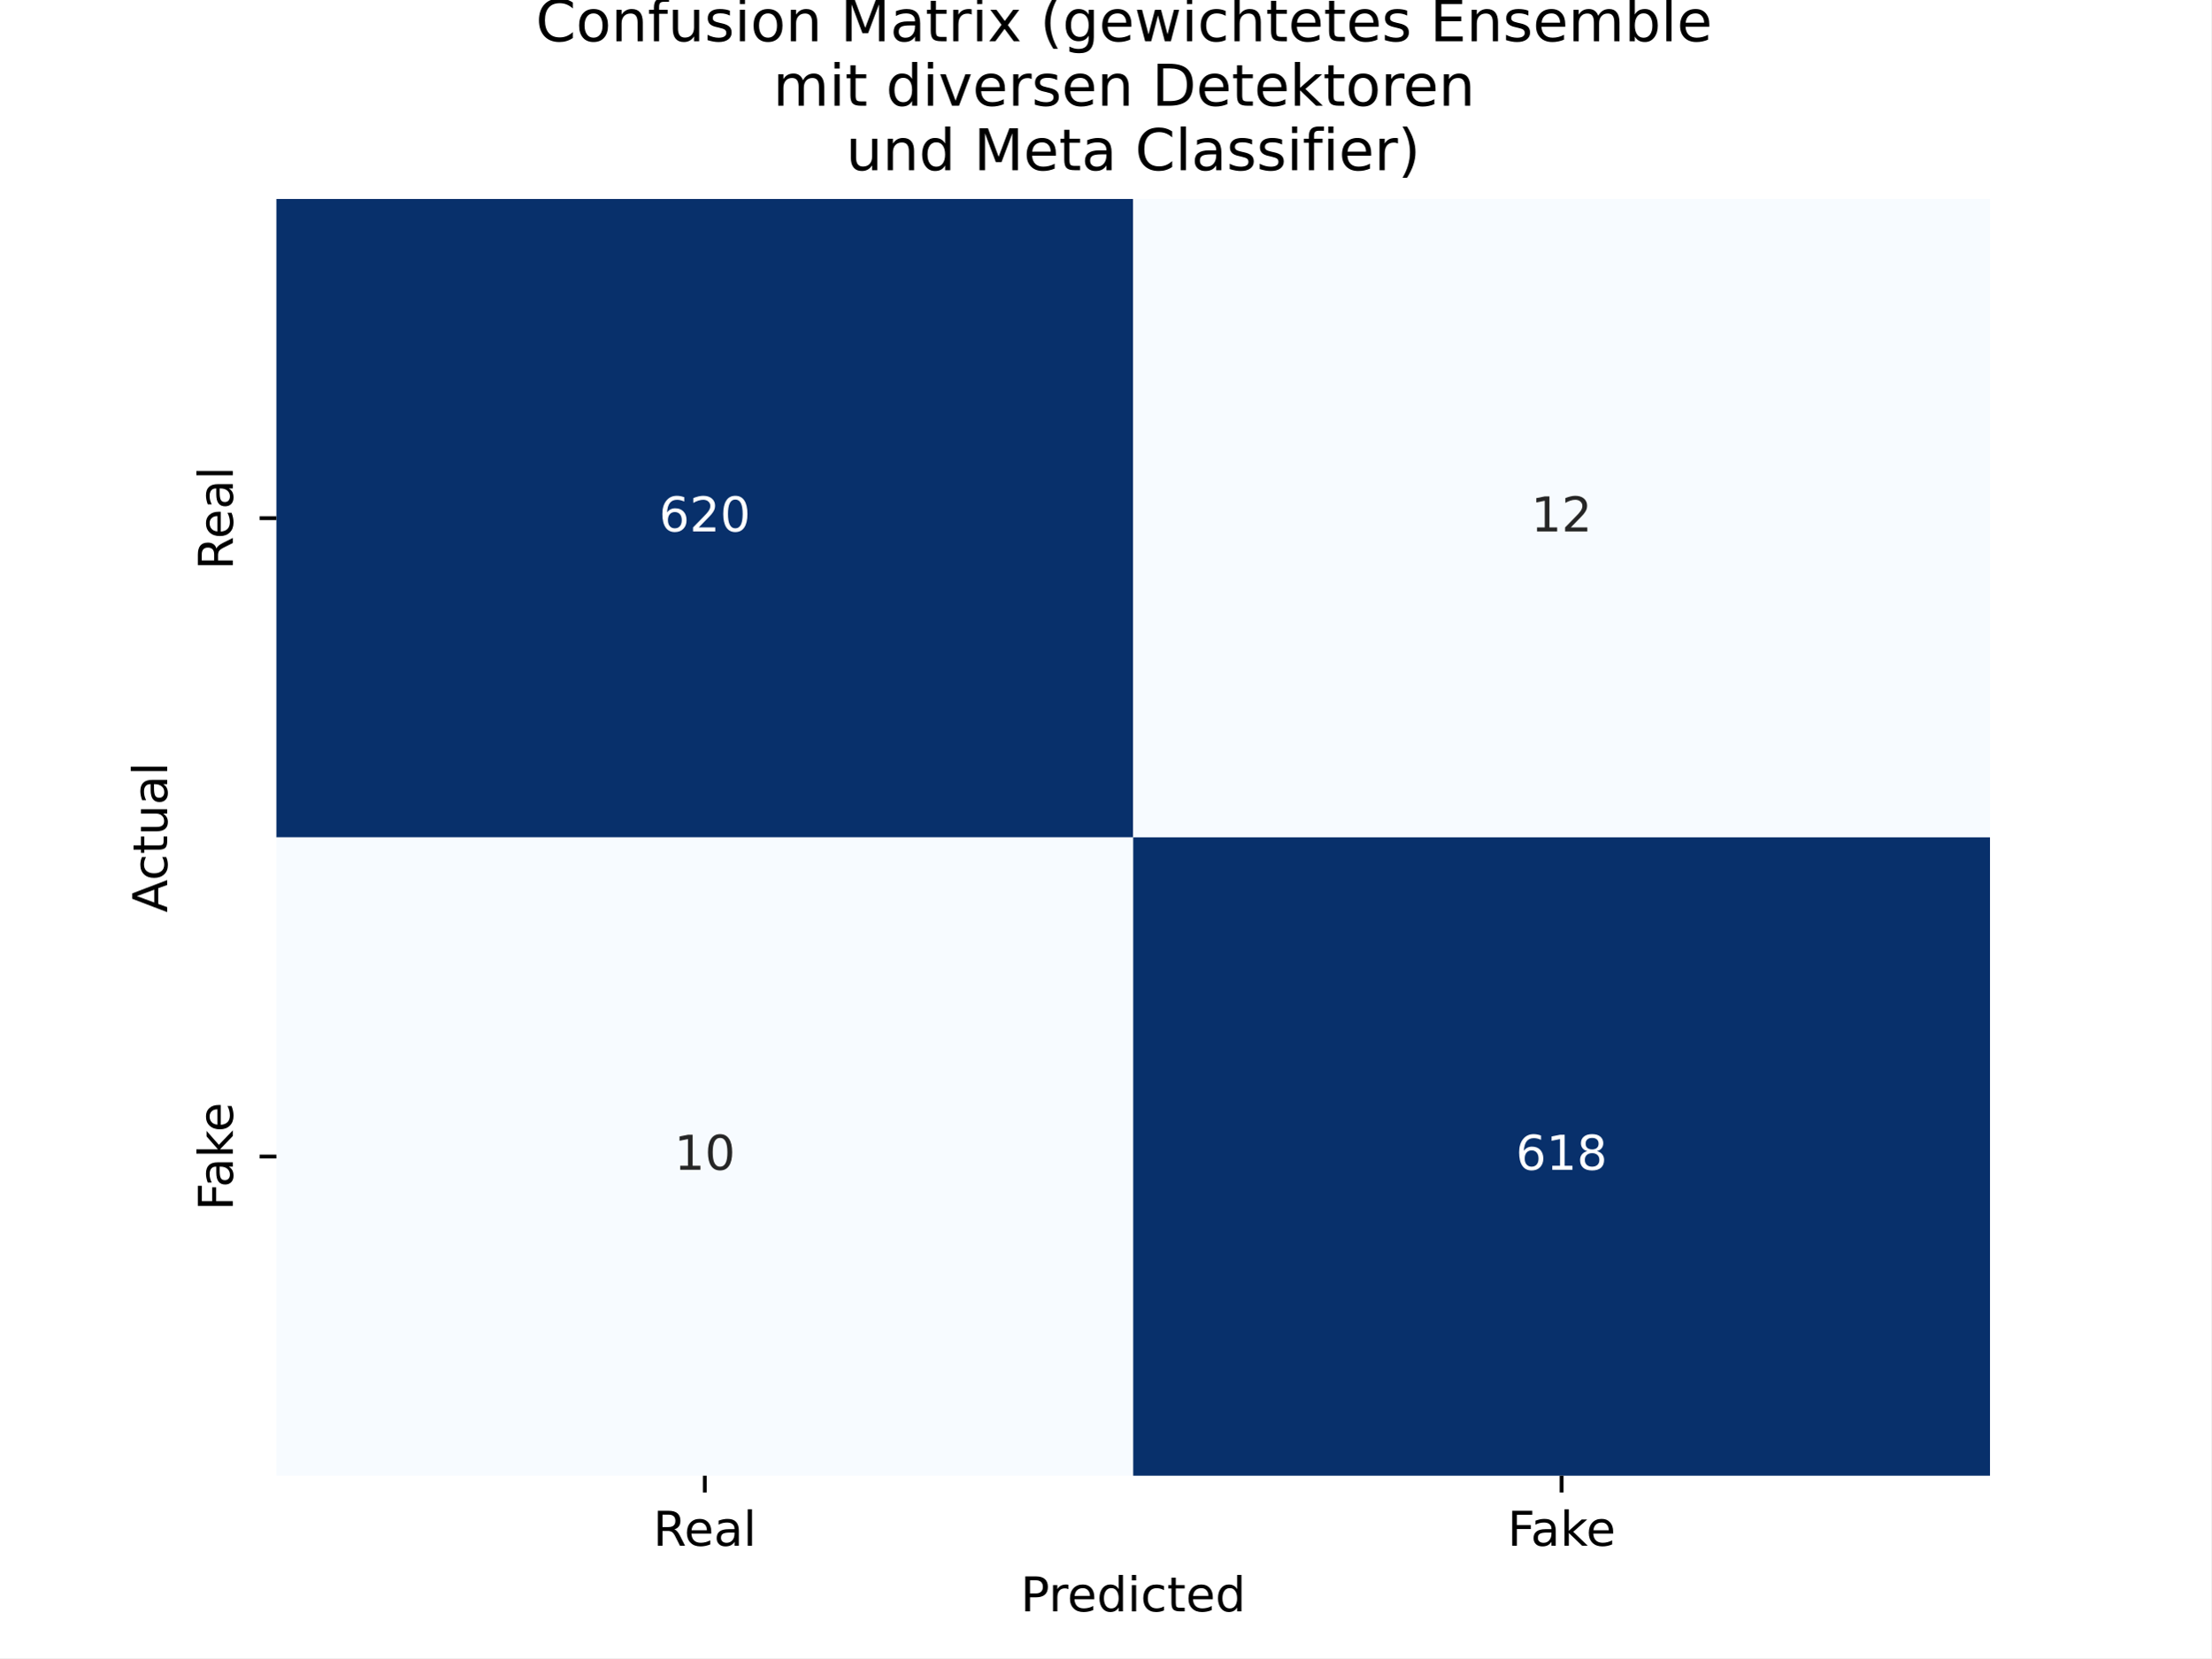
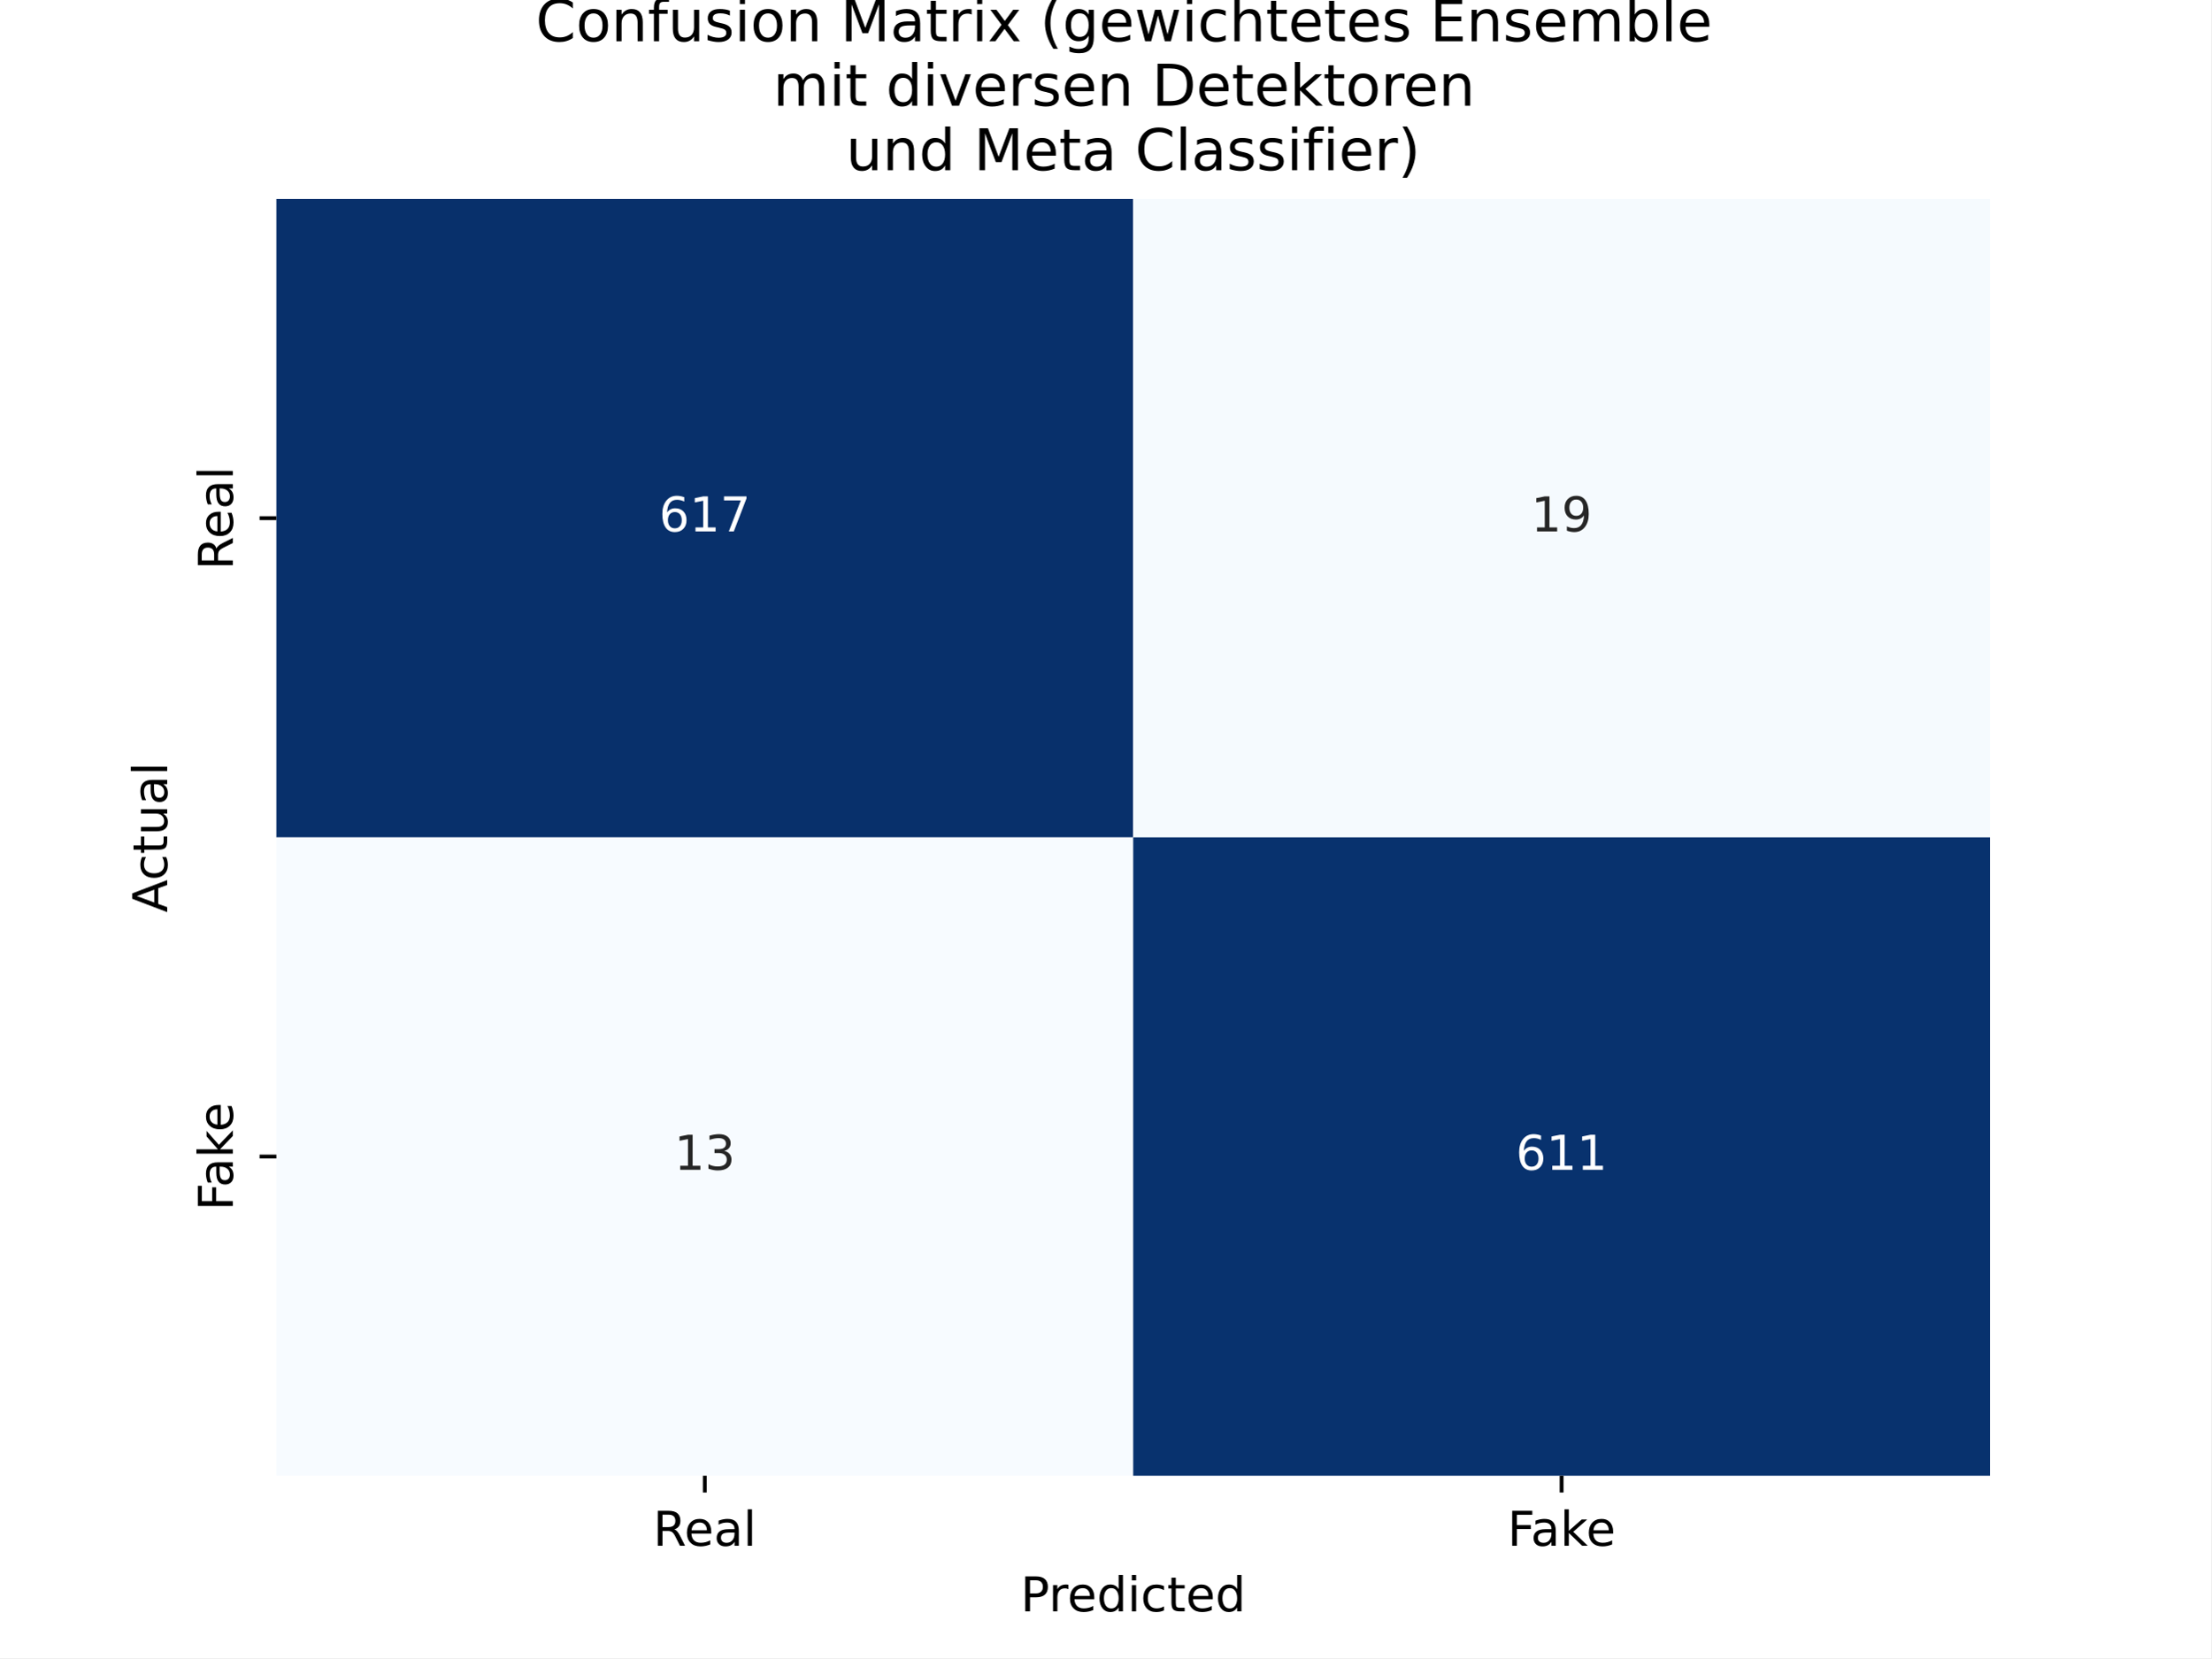
<svg xmlns="http://www.w3.org/2000/svg" xmlns:xlink="http://www.w3.org/1999/xlink" width="460.8pt" height="345.6pt" viewBox="0 0 460.8 345.6" version="1.1">
  <defs>
    <style type="text/css">*{stroke-linejoin: round; stroke-linecap: butt}</style>
  </defs>
  <g id="figure_1">
    <g id="patch_1">
      <path d="M 0 345.6  L 460.8 345.6  L 460.8 0  L 0 0  z " style="fill: #ffffff" />
    </g>
    <g id="axes_1">
      <g id="patch_2">
        <path d="M 57.6 307.584  L 414.72 307.584  L 414.72 41.472  L 57.6 41.472  z " style="fill: #ffffff" />
      </g>
      <g id="QuadMesh_1">
-         <path d="M 57.6 41.472  L 236.16 41.472  L 236.16 174.528  L 57.6 174.528  L 57.6 41.472  " clip-path="url(#pf3aafcce33)" style="fill: #08306b" />
-         <path d="M 236.16 41.472  L 414.72 41.472  L 414.72 174.528  L 236.16 174.528  L 236.16 41.472  " clip-path="url(#pf3aafcce33)" style="fill: #f7fbff" />
-         <path d="M 57.6 174.528  L 236.16 174.528  L 236.16 307.584  L 57.6 307.584  L 57.6 174.528  " clip-path="url(#pf3aafcce33)" style="fill: #f7fbff" />
-         <path d="M 236.16 174.528  L 414.72 174.528  L 414.72 307.584  L 236.16 307.584  L 236.16 174.528  " clip-path="url(#pf3aafcce33)" style="fill: #08306b" />
+         <path d="M 57.6 41.472  L 236.16 41.472  L 236.16 174.528  L 57.6 174.528  L 57.6 41.472  " clip-path="url(#pb7129224ad)" style="fill: #08306b" />
+         <path d="M 236.16 41.472  L 414.72 41.472  L 414.72 174.528  L 236.16 174.528  L 236.16 41.472  " clip-path="url(#pb7129224ad)" style="fill: #f5fafe" />
+         <path d="M 57.6 174.528  L 236.16 174.528  L 236.16 307.584  L 57.6 307.584  L 57.6 174.528  " clip-path="url(#pb7129224ad)" style="fill: #f7fbff" />
+         <path d="M 236.16 174.528  L 414.72 174.528  L 414.72 307.584  L 236.16 307.584  L 236.16 174.528  " clip-path="url(#pb7129224ad)" style="fill: #08326e" />
      </g>
      <g id="matplotlib.axis_1">
        <g id="xtick_1">
          <g id="line2d_1">
            <defs>
-               <path id="mabd909d11e" d="M 0 0  L 0 3.5  " style="stroke: #000000; stroke-width: 0.8" />
-             </defs>
-             <g>
-               <use xlink:href="#mabd909d11e" x="146.88" y="307.584" style="stroke: #000000; stroke-width: 0.8" />
+               <path id="m3352860f5b" d="M 0 0  L 0 3.5  " style="stroke: #000000; stroke-width: 0.8" />
+             </defs>
+             <g>
+               <use xlink:href="#m3352860f5b" x="146.88" y="307.584" style="stroke: #000000; stroke-width: 0.8" />
            </g>
          </g>
          <g id="text_1">
            <g transform="translate(136.1011 322.1824) scale(0.1 -0.1)">
              <defs>
                <path id="DejaVuSans-52" d="M 2841 2188  Q 3044 2119 3236 1894  Q 3428 1669 3622 1275  L 4263 0  L 3584 0  L 2988 1197  Q 2756 1666 2539 1819  Q 2322 1972 1947 1972  L 1259 1972  L 1259 0  L 628 0  L 628 4666  L 2053 4666  Q 2853 4666 3247 4331  Q 3641 3997 3641 3322  Q 3641 2881 3436 2590  Q 3231 2300 2841 2188  z M 1259 4147  L 1259 2491  L 2053 2491  Q 2509 2491 2742 2702  Q 2975 2913 2975 3322  Q 2975 3731 2742 3939  Q 2509 4147 2053 4147  L 1259 4147  z " transform="scale(0.015625)" />
                <path id="DejaVuSans-65" d="M 3597 1894  L 3597 1613  L 953 1613  Q 991 1019 1311 708  Q 1631 397 2203 397  Q 2534 397 2845 478  Q 3156 559 3463 722  L 3463 178  Q 3153 47 2828 -22  Q 2503 -91 2169 -91  Q 1331 -91 842 396  Q 353 884 353 1716  Q 353 2575 817 3079  Q 1281 3584 2069 3584  Q 2775 3584 3186 3129  Q 3597 2675 3597 1894  z M 3022 2063  Q 3016 2534 2758 2815  Q 2500 3097 2075 3097  Q 1594 3097 1305 2825  Q 1016 2553 972 2059  L 3022 2063  z " transform="scale(0.015625)" />
                <path id="DejaVuSans-61" d="M 2194 1759  Q 1497 1759 1228 1600  Q 959 1441 959 1056  Q 959 750 1161 570  Q 1363 391 1709 391  Q 2188 391 2477 730  Q 2766 1069 2766 1631  L 2766 1759  L 2194 1759  z M 3341 1997  L 3341 0  L 2766 0  L 2766 531  Q 2569 213 2275 61  Q 1981 -91 1556 -91  Q 1019 -91 701 211  Q 384 513 384 1019  Q 384 1609 779 1909  Q 1175 2209 1959 2209  L 2766 2209  L 2766 2266  Q 2766 2663 2505 2880  Q 2244 3097 1772 3097  Q 1472 3097 1187 3025  Q 903 2953 641 2809  L 641 3341  Q 956 3463 1253 3523  Q 1550 3584 1831 3584  Q 2591 3584 2966 3190  Q 3341 2797 3341 1997  z " transform="scale(0.015625)" />
                <path id="DejaVuSans-6c" d="M 603 4863  L 1178 4863  L 1178 0  L 603 0  L 603 4863  z " transform="scale(0.015625)" />
              </defs>
              <use xlink:href="#DejaVuSans-52" />
              <use xlink:href="#DejaVuSans-65" x="64.982" />
              <use xlink:href="#DejaVuSans-61" x="126.506" />
              <use xlink:href="#DejaVuSans-6c" x="187.785" />
            </g>
          </g>
        </g>
        <g id="xtick_2">
          <g id="line2d_2">
            <g>
-               <use xlink:href="#mabd909d11e" x="325.44" y="307.584" style="stroke: #000000; stroke-width: 0.8" />
+               <use xlink:href="#m3352860f5b" x="325.44" y="307.584" style="stroke: #000000; stroke-width: 0.8" />
            </g>
          </g>
          <g id="text_2">
            <g transform="translate(314.1658 322.1824) scale(0.1 -0.1)">
              <defs>
                <path id="DejaVuSans-46" d="M 628 4666  L 3309 4666  L 3309 4134  L 1259 4134  L 1259 2759  L 3109 2759  L 3109 2228  L 1259 2228  L 1259 0  L 628 0  L 628 4666  z " transform="scale(0.015625)" />
                <path id="DejaVuSans-6b" d="M 581 4863  L 1159 4863  L 1159 1991  L 2875 3500  L 3609 3500  L 1753 1863  L 3688 0  L 2938 0  L 1159 1709  L 1159 0  L 581 0  L 581 4863  z " transform="scale(0.015625)" />
              </defs>
              <use xlink:href="#DejaVuSans-46" />
              <use xlink:href="#DejaVuSans-61" x="48.395" />
              <use xlink:href="#DejaVuSans-6b" x="109.674" />
              <use xlink:href="#DejaVuSans-65" x="163.959" />
            </g>
          </g>
        </g>
        <g id="text_3">
          <g transform="translate(212.6897 335.8606) scale(0.1 -0.1)">
            <defs>
              <path id="DejaVuSans-50" d="M 1259 4147  L 1259 2394  L 2053 2394  Q 2494 2394 2734 2622  Q 2975 2850 2975 3272  Q 2975 3691 2734 3919  Q 2494 4147 2053 4147  L 1259 4147  z M 628 4666  L 2053 4666  Q 2838 4666 3239 4311  Q 3641 3956 3641 3272  Q 3641 2581 3239 2228  Q 2838 1875 2053 1875  L 1259 1875  L 1259 0  L 628 0  L 628 4666  z " transform="scale(0.015625)" />
              <path id="DejaVuSans-72" d="M 2631 2963  Q 2534 3019 2420 3045  Q 2306 3072 2169 3072  Q 1681 3072 1420 2755  Q 1159 2438 1159 1844  L 1159 0  L 581 0  L 581 3500  L 1159 3500  L 1159 2956  Q 1341 3275 1631 3429  Q 1922 3584 2338 3584  Q 2397 3584 2469 3576  Q 2541 3569 2628 3553  L 2631 2963  z " transform="scale(0.015625)" />
              <path id="DejaVuSans-64" d="M 2906 2969  L 2906 4863  L 3481 4863  L 3481 0  L 2906 0  L 2906 525  Q 2725 213 2448 61  Q 2172 -91 1784 -91  Q 1150 -91 751 415  Q 353 922 353 1747  Q 353 2572 751 3078  Q 1150 3584 1784 3584  Q 2172 3584 2448 3432  Q 2725 3281 2906 2969  z M 947 1747  Q 947 1113 1208 752  Q 1469 391 1925 391  Q 2381 391 2643 752  Q 2906 1113 2906 1747  Q 2906 2381 2643 2742  Q 2381 3103 1925 3103  Q 1469 3103 1208 2742  Q 947 2381 947 1747  z " transform="scale(0.015625)" />
              <path id="DejaVuSans-69" d="M 603 3500  L 1178 3500  L 1178 0  L 603 0  L 603 3500  z M 603 4863  L 1178 4863  L 1178 4134  L 603 4134  L 603 4863  z " transform="scale(0.015625)" />
              <path id="DejaVuSans-63" d="M 3122 3366  L 3122 2828  Q 2878 2963 2633 3030  Q 2388 3097 2138 3097  Q 1578 3097 1268 2742  Q 959 2388 959 1747  Q 959 1106 1268 751  Q 1578 397 2138 397  Q 2388 397 2633 464  Q 2878 531 3122 666  L 3122 134  Q 2881 22 2623 -34  Q 2366 -91 2075 -91  Q 1284 -91 818 406  Q 353 903 353 1747  Q 353 2603 823 3093  Q 1294 3584 2113 3584  Q 2378 3584 2631 3529  Q 2884 3475 3122 3366  z " transform="scale(0.015625)" />
              <path id="DejaVuSans-74" d="M 1172 4494  L 1172 3500  L 2356 3500  L 2356 3053  L 1172 3053  L 1172 1153  Q 1172 725 1289 603  Q 1406 481 1766 481  L 2356 481  L 2356 0  L 1766 0  Q 1100 0 847 248  Q 594 497 594 1153  L 594 3053  L 172 3053  L 172 3500  L 594 3500  L 594 4494  L 1172 4494  z " transform="scale(0.015625)" />
            </defs>
            <use xlink:href="#DejaVuSans-50" />
            <use xlink:href="#DejaVuSans-72" x="58.553" />
            <use xlink:href="#DejaVuSans-65" x="97.416" />
            <use xlink:href="#DejaVuSans-64" x="158.939" />
            <use xlink:href="#DejaVuSans-69" x="222.416" />
            <use xlink:href="#DejaVuSans-63" x="250.199" />
            <use xlink:href="#DejaVuSans-74" x="305.18" />
            <use xlink:href="#DejaVuSans-65" x="344.389" />
            <use xlink:href="#DejaVuSans-64" x="405.912" />
          </g>
        </g>
      </g>
      <g id="matplotlib.axis_2">
        <g id="ytick_1">
          <g id="line2d_3">
            <defs>
-               <path id="m03fb058c32" d="M 0 0  L -3.5 0  " style="stroke: #000000; stroke-width: 0.8" />
-             </defs>
-             <g>
-               <use xlink:href="#m03fb058c32" x="57.6" y="108" style="stroke: #000000; stroke-width: 0.8" />
+               <path id="m72c6401b51" d="M 0 0  L -3.5 0  " style="stroke: #000000; stroke-width: 0.8" />
+             </defs>
+             <g>
+               <use xlink:href="#m72c6401b51" x="57.6" y="108" style="stroke: #000000; stroke-width: 0.8" />
            </g>
          </g>
          <g id="text_4">
            <g transform="translate(48.52031 118.7789) rotate(-90) scale(0.1 -0.1)">
              <use xlink:href="#DejaVuSans-52" />
              <use xlink:href="#DejaVuSans-65" x="64.982" />
              <use xlink:href="#DejaVuSans-61" x="126.506" />
              <use xlink:href="#DejaVuSans-6c" x="187.785" />
            </g>
          </g>
        </g>
        <g id="ytick_2">
          <g id="line2d_4">
            <g>
-               <use xlink:href="#m03fb058c32" x="57.6" y="241.056" style="stroke: #000000; stroke-width: 0.8" />
+               <use xlink:href="#m72c6401b51" x="57.6" y="241.056" style="stroke: #000000; stroke-width: 0.8" />
            </g>
          </g>
          <g id="text_5">
            <g transform="translate(48.52031 252.3302) rotate(-90) scale(0.1 -0.1)">
              <use xlink:href="#DejaVuSans-46" />
              <use xlink:href="#DejaVuSans-61" x="48.395" />
              <use xlink:href="#DejaVuSans-6b" x="109.674" />
              <use xlink:href="#DejaVuSans-65" x="163.959" />
            </g>
          </g>
        </g>
        <g id="text_6">
          <g transform="translate(34.84219 190.1921) rotate(-90) scale(0.1 -0.1)">
            <defs>
              <path id="DejaVuSans-41" d="M 2188 4044  L 1331 1722  L 3047 1722  L 2188 4044  z M 1831 4666  L 2547 4666  L 4325 0  L 3669 0  L 3244 1197  L 1141 1197  L 716 0  L 50 0  L 1831 4666  z " transform="scale(0.015625)" />
              <path id="DejaVuSans-75" d="M 544 1381  L 544 3500  L 1119 3500  L 1119 1403  Q 1119 906 1312 657  Q 1506 409 1894 409  Q 2359 409 2629 706  Q 2900 1003 2900 1516  L 2900 3500  L 3475 3500  L 3475 0  L 2900 0  L 2900 538  Q 2691 219 2414 64  Q 2138 -91 1772 -91  Q 1169 -91 856 284  Q 544 659 544 1381  z M 1991 3584  L 1991 3584  z " transform="scale(0.015625)" />
            </defs>
            <use xlink:href="#DejaVuSans-41" />
            <use xlink:href="#DejaVuSans-63" x="66.658" />
            <use xlink:href="#DejaVuSans-74" x="121.639" />
            <use xlink:href="#DejaVuSans-75" x="160.848" />
            <use xlink:href="#DejaVuSans-61" x="224.227" />
            <use xlink:href="#DejaVuSans-6c" x="285.506" />
          </g>
        </g>
      </g>
      <g id="text_7">
        <g style="fill: #ffffff" transform="translate(137.3363 110.7594) scale(0.1 -0.1)">
          <defs>
            <path id="DejaVuSans-36" d="M 2113 2584  Q 1688 2584 1439 2293  Q 1191 2003 1191 1497  Q 1191 994 1439 701  Q 1688 409 2113 409  Q 2538 409 2786 701  Q 3034 994 3034 1497  Q 3034 2003 2786 2293  Q 2538 2584 2113 2584  z M 3366 4563  L 3366 3988  Q 3128 4100 2886 4159  Q 2644 4219 2406 4219  Q 1781 4219 1451 3797  Q 1122 3375 1075 2522  Q 1259 2794 1537 2939  Q 1816 3084 2150 3084  Q 2853 3084 3261 2657  Q 3669 2231 3669 1497  Q 3669 778 3244 343  Q 2819 -91 2113 -91  Q 1303 -91 875 529  Q 447 1150 447 2328  Q 447 3434 972 4092  Q 1497 4750 2381 4750  Q 2619 4750 2861 4703  Q 3103 4656 3366 4563  z " transform="scale(0.015625)" />
-             <path id="DejaVuSans-32" d="M 1228 531  L 3431 531  L 3431 0  L 469 0  L 469 531  Q 828 903 1448 1529  Q 2069 2156 2228 2338  Q 2531 2678 2651 2914  Q 2772 3150 2772 3378  Q 2772 3750 2511 3984  Q 2250 4219 1831 4219  Q 1534 4219 1204 4116  Q 875 4013 500 3803  L 500 4441  Q 881 4594 1212 4672  Q 1544 4750 1819 4750  Q 2544 4750 2975 4387  Q 3406 4025 3406 3419  Q 3406 3131 3298 2873  Q 3191 2616 2906 2266  Q 2828 2175 2409 1742  Q 1991 1309 1228 531  z " transform="scale(0.015625)" />
-             <path id="DejaVuSans-30" d="M 2034 4250  Q 1547 4250 1301 3770  Q 1056 3291 1056 2328  Q 1056 1369 1301 889  Q 1547 409 2034 409  Q 2525 409 2770 889  Q 3016 1369 3016 2328  Q 3016 3291 2770 3770  Q 2525 4250 2034 4250  z M 2034 4750  Q 2819 4750 3233 4129  Q 3647 3509 3647 2328  Q 3647 1150 3233 529  Q 2819 -91 2034 -91  Q 1250 -91 836 529  Q 422 1150 422 2328  Q 422 3509 836 4129  Q 1250 4750 2034 4750  z " transform="scale(0.015625)" />
+             <path id="DejaVuSans-31" d="M 794 531  L 1825 531  L 1825 4091  L 703 3866  L 703 4441  L 1819 4666  L 2450 4666  L 2450 531  L 3481 531  L 3481 0  L 794 0  L 794 531  z " transform="scale(0.015625)" />
+             <path id="DejaVuSans-37" d="M 525 4666  L 3525 4666  L 3525 4397  L 1831 0  L 1172 0  L 2766 4134  L 525 4134  L 525 4666  z " transform="scale(0.015625)" />
          </defs>
          <use xlink:href="#DejaVuSans-36" />
-           <use xlink:href="#DejaVuSans-32" x="63.623" />
-           <use xlink:href="#DejaVuSans-30" x="127.246" />
+           <use xlink:href="#DejaVuSans-31" x="63.623" />
+           <use xlink:href="#DejaVuSans-37" x="127.246" />
        </g>
      </g>
      <g id="text_8">
        <g style="fill: #262626" transform="translate(319.0775 110.7594) scale(0.1 -0.1)">
          <defs>
-             <path id="DejaVuSans-31" d="M 794 531  L 1825 531  L 1825 4091  L 703 3866  L 703 4441  L 1819 4666  L 2450 4666  L 2450 531  L 3481 531  L 3481 0  L 794 0  L 794 531  z " transform="scale(0.015625)" />
+             <path id="DejaVuSans-39" d="M 703 97  L 703 672  Q 941 559 1184 500  Q 1428 441 1663 441  Q 2288 441 2617 861  Q 2947 1281 2994 2138  Q 2813 1869 2534 1725  Q 2256 1581 1919 1581  Q 1219 1581 811 2004  Q 403 2428 403 3163  Q 403 3881 828 4315  Q 1253 4750 1959 4750  Q 2769 4750 3195 4129  Q 3622 3509 3622 2328  Q 3622 1225 3098 567  Q 2575 -91 1691 -91  Q 1453 -91 1209 -44  Q 966 3 703 97  z M 1959 2075  Q 2384 2075 2632 2365  Q 2881 2656 2881 3163  Q 2881 3666 2632 3958  Q 2384 4250 1959 4250  Q 1534 4250 1286 3958  Q 1038 3666 1038 3163  Q 1038 2656 1286 2365  Q 1534 2075 1959 2075  z " transform="scale(0.015625)" />
          </defs>
          <use xlink:href="#DejaVuSans-31" />
-           <use xlink:href="#DejaVuSans-32" x="63.623" />
+           <use xlink:href="#DejaVuSans-39" x="63.623" />
        </g>
      </g>
      <g id="text_9">
        <g style="fill: #262626" transform="translate(140.5175 243.8154) scale(0.1 -0.1)">
+           <defs>
+             <path id="DejaVuSans-33" d="M 2597 2516  Q 3050 2419 3304 2112  Q 3559 1806 3559 1356  Q 3559 666 3084 287  Q 2609 -91 1734 -91  Q 1441 -91 1130 -33  Q 819 25 488 141  L 488 750  Q 750 597 1062 519  Q 1375 441 1716 441  Q 2309 441 2620 675  Q 2931 909 2931 1356  Q 2931 1769 2642 2001  Q 2353 2234 1838 2234  L 1294 2234  L 1294 2753  L 1863 2753  Q 2328 2753 2575 2939  Q 2822 3125 2822 3475  Q 2822 3834 2567 4026  Q 2313 4219 1838 4219  Q 1578 4219 1281 4162  Q 984 4106 628 3988  L 628 4550  Q 988 4650 1302 4700  Q 1616 4750 1894 4750  Q 2613 4750 3031 4423  Q 3450 4097 3450 3541  Q 3450 3153 3228 2886  Q 3006 2619 2597 2516  z " transform="scale(0.015625)" />
+           </defs>
          <use xlink:href="#DejaVuSans-31" />
-           <use xlink:href="#DejaVuSans-30" x="63.623" />
+           <use xlink:href="#DejaVuSans-33" x="63.623" />
        </g>
      </g>
      <g id="text_10">
        <g style="fill: #ffffff" transform="translate(315.8963 243.8154) scale(0.1 -0.1)">
-           <defs>
-             <path id="DejaVuSans-38" d="M 2034 2216  Q 1584 2216 1326 1975  Q 1069 1734 1069 1313  Q 1069 891 1326 650  Q 1584 409 2034 409  Q 2484 409 2743 651  Q 3003 894 3003 1313  Q 3003 1734 2745 1975  Q 2488 2216 2034 2216  z M 1403 2484  Q 997 2584 770 2862  Q 544 3141 544 3541  Q 544 4100 942 4425  Q 1341 4750 2034 4750  Q 2731 4750 3128 4425  Q 3525 4100 3525 3541  Q 3525 3141 3298 2862  Q 3072 2584 2669 2484  Q 3125 2378 3379 2068  Q 3634 1759 3634 1313  Q 3634 634 3220 271  Q 2806 -91 2034 -91  Q 1263 -91 848 271  Q 434 634 434 1313  Q 434 1759 690 2068  Q 947 2378 1403 2484  z M 1172 3481  Q 1172 3119 1398 2916  Q 1625 2713 2034 2713  Q 2441 2713 2670 2916  Q 2900 3119 2900 3481  Q 2900 3844 2670 4047  Q 2441 4250 2034 4250  Q 1625 4250 1398 4047  Q 1172 3844 1172 3481  z " transform="scale(0.015625)" />
-           </defs>
          <use xlink:href="#DejaVuSans-36" />
          <use xlink:href="#DejaVuSans-31" x="63.623" />
-           <use xlink:href="#DejaVuSans-38" x="127.246" />
+           <use xlink:href="#DejaVuSans-31" x="127.246" />
        </g>
      </g>
      <g id="text_11">
        <g transform="translate(111.6431 8.59725) scale(0.12 -0.12)">
          <defs>
            <path id="DejaVuSans-43" d="M 4122 4306  L 4122 3641  Q 3803 3938 3442 4084  Q 3081 4231 2675 4231  Q 1875 4231 1450 3742  Q 1025 3253 1025 2328  Q 1025 1406 1450 917  Q 1875 428 2675 428  Q 3081 428 3442 575  Q 3803 722 4122 1019  L 4122 359  Q 3791 134 3420 21  Q 3050 -91 2638 -91  Q 1578 -91 968 557  Q 359 1206 359 2328  Q 359 3453 968 4101  Q 1578 4750 2638 4750  Q 3056 4750 3426 4639  Q 3797 4528 4122 4306  z " transform="scale(0.015625)" />
            <path id="DejaVuSans-6f" d="M 1959 3097  Q 1497 3097 1228 2736  Q 959 2375 959 1747  Q 959 1119 1226 758  Q 1494 397 1959 397  Q 2419 397 2687 759  Q 2956 1122 2956 1747  Q 2956 2369 2687 2733  Q 2419 3097 1959 3097  z M 1959 3584  Q 2709 3584 3137 3096  Q 3566 2609 3566 1747  Q 3566 888 3137 398  Q 2709 -91 1959 -91  Q 1206 -91 779 398  Q 353 888 353 1747  Q 353 2609 779 3096  Q 1206 3584 1959 3584  z " transform="scale(0.015625)" />
            <path id="DejaVuSans-6e" d="M 3513 2113  L 3513 0  L 2938 0  L 2938 2094  Q 2938 2591 2744 2837  Q 2550 3084 2163 3084  Q 1697 3084 1428 2787  Q 1159 2491 1159 1978  L 1159 0  L 581 0  L 581 3500  L 1159 3500  L 1159 2956  Q 1366 3272 1645 3428  Q 1925 3584 2291 3584  Q 2894 3584 3203 3211  Q 3513 2838 3513 2113  z " transform="scale(0.015625)" />
            <path id="DejaVuSans-66" d="M 2375 4863  L 2375 4384  L 1825 4384  Q 1516 4384 1395 4259  Q 1275 4134 1275 3809  L 1275 3500  L 2222 3500  L 2222 3053  L 1275 3053  L 1275 0  L 697 0  L 697 3053  L 147 3053  L 147 3500  L 697 3500  L 697 3744  Q 697 4328 969 4595  Q 1241 4863 1831 4863  L 2375 4863  z " transform="scale(0.015625)" />
            <path id="DejaVuSans-73" d="M 2834 3397  L 2834 2853  Q 2591 2978 2328 3040  Q 2066 3103 1784 3103  Q 1356 3103 1142 2972  Q 928 2841 928 2578  Q 928 2378 1081 2264  Q 1234 2150 1697 2047  L 1894 2003  Q 2506 1872 2764 1633  Q 3022 1394 3022 966  Q 3022 478 2636 193  Q 2250 -91 1575 -91  Q 1294 -91 989 -36  Q 684 19 347 128  L 347 722  Q 666 556 975 473  Q 1284 391 1588 391  Q 1994 391 2212 530  Q 2431 669 2431 922  Q 2431 1156 2273 1281  Q 2116 1406 1581 1522  L 1381 1569  Q 847 1681 609 1914  Q 372 2147 372 2553  Q 372 3047 722 3315  Q 1072 3584 1716 3584  Q 2034 3584 2315 3537  Q 2597 3491 2834 3397  z " transform="scale(0.015625)" />
            <path id="DejaVuSans-20" transform="scale(0.015625)" />
            <path id="DejaVuSans-4d" d="M 628 4666  L 1569 4666  L 2759 1491  L 3956 4666  L 4897 4666  L 4897 0  L 4281 0  L 4281 4097  L 3078 897  L 2444 897  L 1241 4097  L 1241 0  L 628 0  L 628 4666  z " transform="scale(0.015625)" />
            <path id="DejaVuSans-78" d="M 3513 3500  L 2247 1797  L 3578 0  L 2900 0  L 1881 1375  L 863 0  L 184 0  L 1544 1831  L 300 3500  L 978 3500  L 1906 2253  L 2834 3500  L 3513 3500  z " transform="scale(0.015625)" />
            <path id="DejaVuSans-28" d="M 1984 4856  Q 1566 4138 1362 3434  Q 1159 2731 1159 2009  Q 1159 1288 1364 580  Q 1569 -128 1984 -844  L 1484 -844  Q 1016 -109 783 600  Q 550 1309 550 2009  Q 550 2706 781 3412  Q 1013 4119 1484 4856  L 1984 4856  z " transform="scale(0.015625)" />
            <path id="DejaVuSans-67" d="M 2906 1791  Q 2906 2416 2648 2759  Q 2391 3103 1925 3103  Q 1463 3103 1205 2759  Q 947 2416 947 1791  Q 947 1169 1205 825  Q 1463 481 1925 481  Q 2391 481 2648 825  Q 2906 1169 2906 1791  z M 3481 434  Q 3481 -459 3084 -895  Q 2688 -1331 1869 -1331  Q 1566 -1331 1297 -1286  Q 1028 -1241 775 -1147  L 775 -588  Q 1028 -725 1275 -790  Q 1522 -856 1778 -856  Q 2344 -856 2625 -561  Q 2906 -266 2906 331  L 2906 616  Q 2728 306 2450 153  Q 2172 0 1784 0  Q 1141 0 747 490  Q 353 981 353 1791  Q 353 2603 747 3093  Q 1141 3584 1784 3584  Q 2172 3584 2450 3431  Q 2728 3278 2906 2969  L 2906 3500  L 3481 3500  L 3481 434  z " transform="scale(0.015625)" />
            <path id="DejaVuSans-77" d="M 269 3500  L 844 3500  L 1563 769  L 2278 3500  L 2956 3500  L 3675 769  L 4391 3500  L 4966 3500  L 4050 0  L 3372 0  L 2619 2869  L 1863 0  L 1184 0  L 269 3500  z " transform="scale(0.015625)" />
            <path id="DejaVuSans-68" d="M 3513 2113  L 3513 0  L 2938 0  L 2938 2094  Q 2938 2591 2744 2837  Q 2550 3084 2163 3084  Q 1697 3084 1428 2787  Q 1159 2491 1159 1978  L 1159 0  L 581 0  L 581 4863  L 1159 4863  L 1159 2956  Q 1366 3272 1645 3428  Q 1925 3584 2291 3584  Q 2894 3584 3203 3211  Q 3513 2838 3513 2113  z " transform="scale(0.015625)" />
            <path id="DejaVuSans-45" d="M 628 4666  L 3578 4666  L 3578 4134  L 1259 4134  L 1259 2753  L 3481 2753  L 3481 2222  L 1259 2222  L 1259 531  L 3634 531  L 3634 0  L 628 0  L 628 4666  z " transform="scale(0.015625)" />
            <path id="DejaVuSans-6d" d="M 3328 2828  Q 3544 3216 3844 3400  Q 4144 3584 4550 3584  Q 5097 3584 5394 3201  Q 5691 2819 5691 2113  L 5691 0  L 5113 0  L 5113 2094  Q 5113 2597 4934 2840  Q 4756 3084 4391 3084  Q 3944 3084 3684 2787  Q 3425 2491 3425 1978  L 3425 0  L 2847 0  L 2847 2094  Q 2847 2600 2669 2842  Q 2491 3084 2119 3084  Q 1678 3084 1418 2786  Q 1159 2488 1159 1978  L 1159 0  L 581 0  L 581 3500  L 1159 3500  L 1159 2956  Q 1356 3278 1631 3431  Q 1906 3584 2284 3584  Q 2666 3584 2933 3390  Q 3200 3197 3328 2828  z " transform="scale(0.015625)" />
            <path id="DejaVuSans-62" d="M 3116 1747  Q 3116 2381 2855 2742  Q 2594 3103 2138 3103  Q 1681 3103 1420 2742  Q 1159 2381 1159 1747  Q 1159 1113 1420 752  Q 1681 391 2138 391  Q 2594 391 2855 752  Q 3116 1113 3116 1747  z M 1159 2969  Q 1341 3281 1617 3432  Q 1894 3584 2278 3584  Q 2916 3584 3314 3078  Q 3713 2572 3713 1747  Q 3713 922 3314 415  Q 2916 -91 2278 -91  Q 1894 -91 1617 61  Q 1341 213 1159 525  L 1159 0  L 581 0  L 581 4863  L 1159 4863  L 1159 2969  z " transform="scale(0.015625)" />
          </defs>
          <use xlink:href="#DejaVuSans-43" />
          <use xlink:href="#DejaVuSans-6f" x="69.824" />
          <use xlink:href="#DejaVuSans-6e" x="131.006" />
          <use xlink:href="#DejaVuSans-66" x="194.385" />
          <use xlink:href="#DejaVuSans-75" x="229.59" />
          <use xlink:href="#DejaVuSans-73" x="292.969" />
          <use xlink:href="#DejaVuSans-69" x="345.068" />
          <use xlink:href="#DejaVuSans-6f" x="372.852" />
          <use xlink:href="#DejaVuSans-6e" x="434.033" />
          <use xlink:href="#DejaVuSans-20" x="497.412" />
          <use xlink:href="#DejaVuSans-4d" x="529.199" />
          <use xlink:href="#DejaVuSans-61" x="615.479" />
          <use xlink:href="#DejaVuSans-74" x="676.758" />
          <use xlink:href="#DejaVuSans-72" x="715.967" />
          <use xlink:href="#DejaVuSans-69" x="757.08" />
          <use xlink:href="#DejaVuSans-78" x="784.863" />
          <use xlink:href="#DejaVuSans-20" x="844.043" />
          <use xlink:href="#DejaVuSans-28" x="875.83" />
          <use xlink:href="#DejaVuSans-67" x="914.844" />
          <use xlink:href="#DejaVuSans-65" x="978.32" />
          <use xlink:href="#DejaVuSans-77" x="1039.844" />
          <use xlink:href="#DejaVuSans-69" x="1121.631" />
          <use xlink:href="#DejaVuSans-63" x="1149.414" />
          <use xlink:href="#DejaVuSans-68" x="1204.395" />
          <use xlink:href="#DejaVuSans-74" x="1267.773" />
          <use xlink:href="#DejaVuSans-65" x="1306.982" />
          <use xlink:href="#DejaVuSans-74" x="1368.506" />
          <use xlink:href="#DejaVuSans-65" x="1407.715" />
          <use xlink:href="#DejaVuSans-73" x="1469.238" />
          <use xlink:href="#DejaVuSans-20" x="1521.338" />
          <use xlink:href="#DejaVuSans-45" x="1553.125" />
          <use xlink:href="#DejaVuSans-6e" x="1616.309" />
          <use xlink:href="#DejaVuSans-73" x="1679.688" />
          <use xlink:href="#DejaVuSans-65" x="1731.787" />
          <use xlink:href="#DejaVuSans-6d" x="1793.311" />
          <use xlink:href="#DejaVuSans-62" x="1890.723" />
          <use xlink:href="#DejaVuSans-6c" x="1954.199" />
          <use xlink:href="#DejaVuSans-65" x="1981.982" />
          <use xlink:href="#DejaVuSans-20" x="2043.506" />
        </g>
        <g transform="translate(161.0906 22.03462) scale(0.12 -0.12)">
          <defs>
            <path id="DejaVuSans-76" d="M 191 3500  L 800 3500  L 1894 563  L 2988 3500  L 3597 3500  L 2284 0  L 1503 0  L 191 3500  z " transform="scale(0.015625)" />
            <path id="DejaVuSans-44" d="M 1259 4147  L 1259 519  L 2022 519  Q 2988 519 3436 956  Q 3884 1394 3884 2338  Q 3884 3275 3436 3711  Q 2988 4147 2022 4147  L 1259 4147  z M 628 4666  L 1925 4666  Q 3281 4666 3915 4102  Q 4550 3538 4550 2338  Q 4550 1131 3912 565  Q 3275 0 1925 0  L 628 0  L 628 4666  z " transform="scale(0.015625)" />
          </defs>
          <use xlink:href="#DejaVuSans-6d" />
          <use xlink:href="#DejaVuSans-69" x="97.412" />
          <use xlink:href="#DejaVuSans-74" x="125.195" />
          <use xlink:href="#DejaVuSans-20" x="164.404" />
          <use xlink:href="#DejaVuSans-64" x="196.191" />
          <use xlink:href="#DejaVuSans-69" x="259.668" />
          <use xlink:href="#DejaVuSans-76" x="287.451" />
          <use xlink:href="#DejaVuSans-65" x="346.631" />
          <use xlink:href="#DejaVuSans-72" x="408.154" />
          <use xlink:href="#DejaVuSans-73" x="449.268" />
          <use xlink:href="#DejaVuSans-65" x="501.367" />
          <use xlink:href="#DejaVuSans-6e" x="562.891" />
          <use xlink:href="#DejaVuSans-20" x="626.27" />
          <use xlink:href="#DejaVuSans-44" x="658.057" />
          <use xlink:href="#DejaVuSans-65" x="735.059" />
          <use xlink:href="#DejaVuSans-74" x="796.582" />
          <use xlink:href="#DejaVuSans-65" x="835.791" />
          <use xlink:href="#DejaVuSans-6b" x="897.314" />
          <use xlink:href="#DejaVuSans-74" x="955.225" />
          <use xlink:href="#DejaVuSans-6f" x="994.434" />
          <use xlink:href="#DejaVuSans-72" x="1055.615" />
          <use xlink:href="#DejaVuSans-65" x="1094.479" />
          <use xlink:href="#DejaVuSans-6e" x="1156.002" />
          <use xlink:href="#DejaVuSans-20" x="1219.381" />
        </g>
        <g transform="translate(176.3044 35.472) scale(0.12 -0.12)">
          <defs>
            <path id="DejaVuSans-29" d="M 513 4856  L 1013 4856  Q 1481 4119 1714 3412  Q 1947 2706 1947 2009  Q 1947 1309 1714 600  Q 1481 -109 1013 -844  L 513 -844  Q 928 -128 1133 580  Q 1338 1288 1338 2009  Q 1338 2731 1133 3434  Q 928 4138 513 4856  z " transform="scale(0.015625)" />
          </defs>
          <use xlink:href="#DejaVuSans-75" />
          <use xlink:href="#DejaVuSans-6e" x="63.379" />
          <use xlink:href="#DejaVuSans-64" x="126.758" />
          <use xlink:href="#DejaVuSans-20" x="190.234" />
          <use xlink:href="#DejaVuSans-4d" x="222.021" />
          <use xlink:href="#DejaVuSans-65" x="308.301" />
          <use xlink:href="#DejaVuSans-74" x="369.824" />
          <use xlink:href="#DejaVuSans-61" x="409.033" />
          <use xlink:href="#DejaVuSans-20" x="470.312" />
          <use xlink:href="#DejaVuSans-43" x="502.1" />
          <use xlink:href="#DejaVuSans-6c" x="571.924" />
          <use xlink:href="#DejaVuSans-61" x="599.707" />
          <use xlink:href="#DejaVuSans-73" x="660.986" />
          <use xlink:href="#DejaVuSans-73" x="713.086" />
          <use xlink:href="#DejaVuSans-69" x="765.186" />
          <use xlink:href="#DejaVuSans-66" x="792.969" />
          <use xlink:href="#DejaVuSans-69" x="828.174" />
          <use xlink:href="#DejaVuSans-65" x="855.957" />
          <use xlink:href="#DejaVuSans-72" x="917.48" />
          <use xlink:href="#DejaVuSans-29" x="958.594" />
        </g>
      </g>
    </g>
  </g>
  <defs>
-     <clipPath id="pf3aafcce33">
+     <clipPath id="pb7129224ad">
      <rect x="57.6" y="41.472" width="357.12" height="266.112" />
    </clipPath>
  </defs>
</svg>
